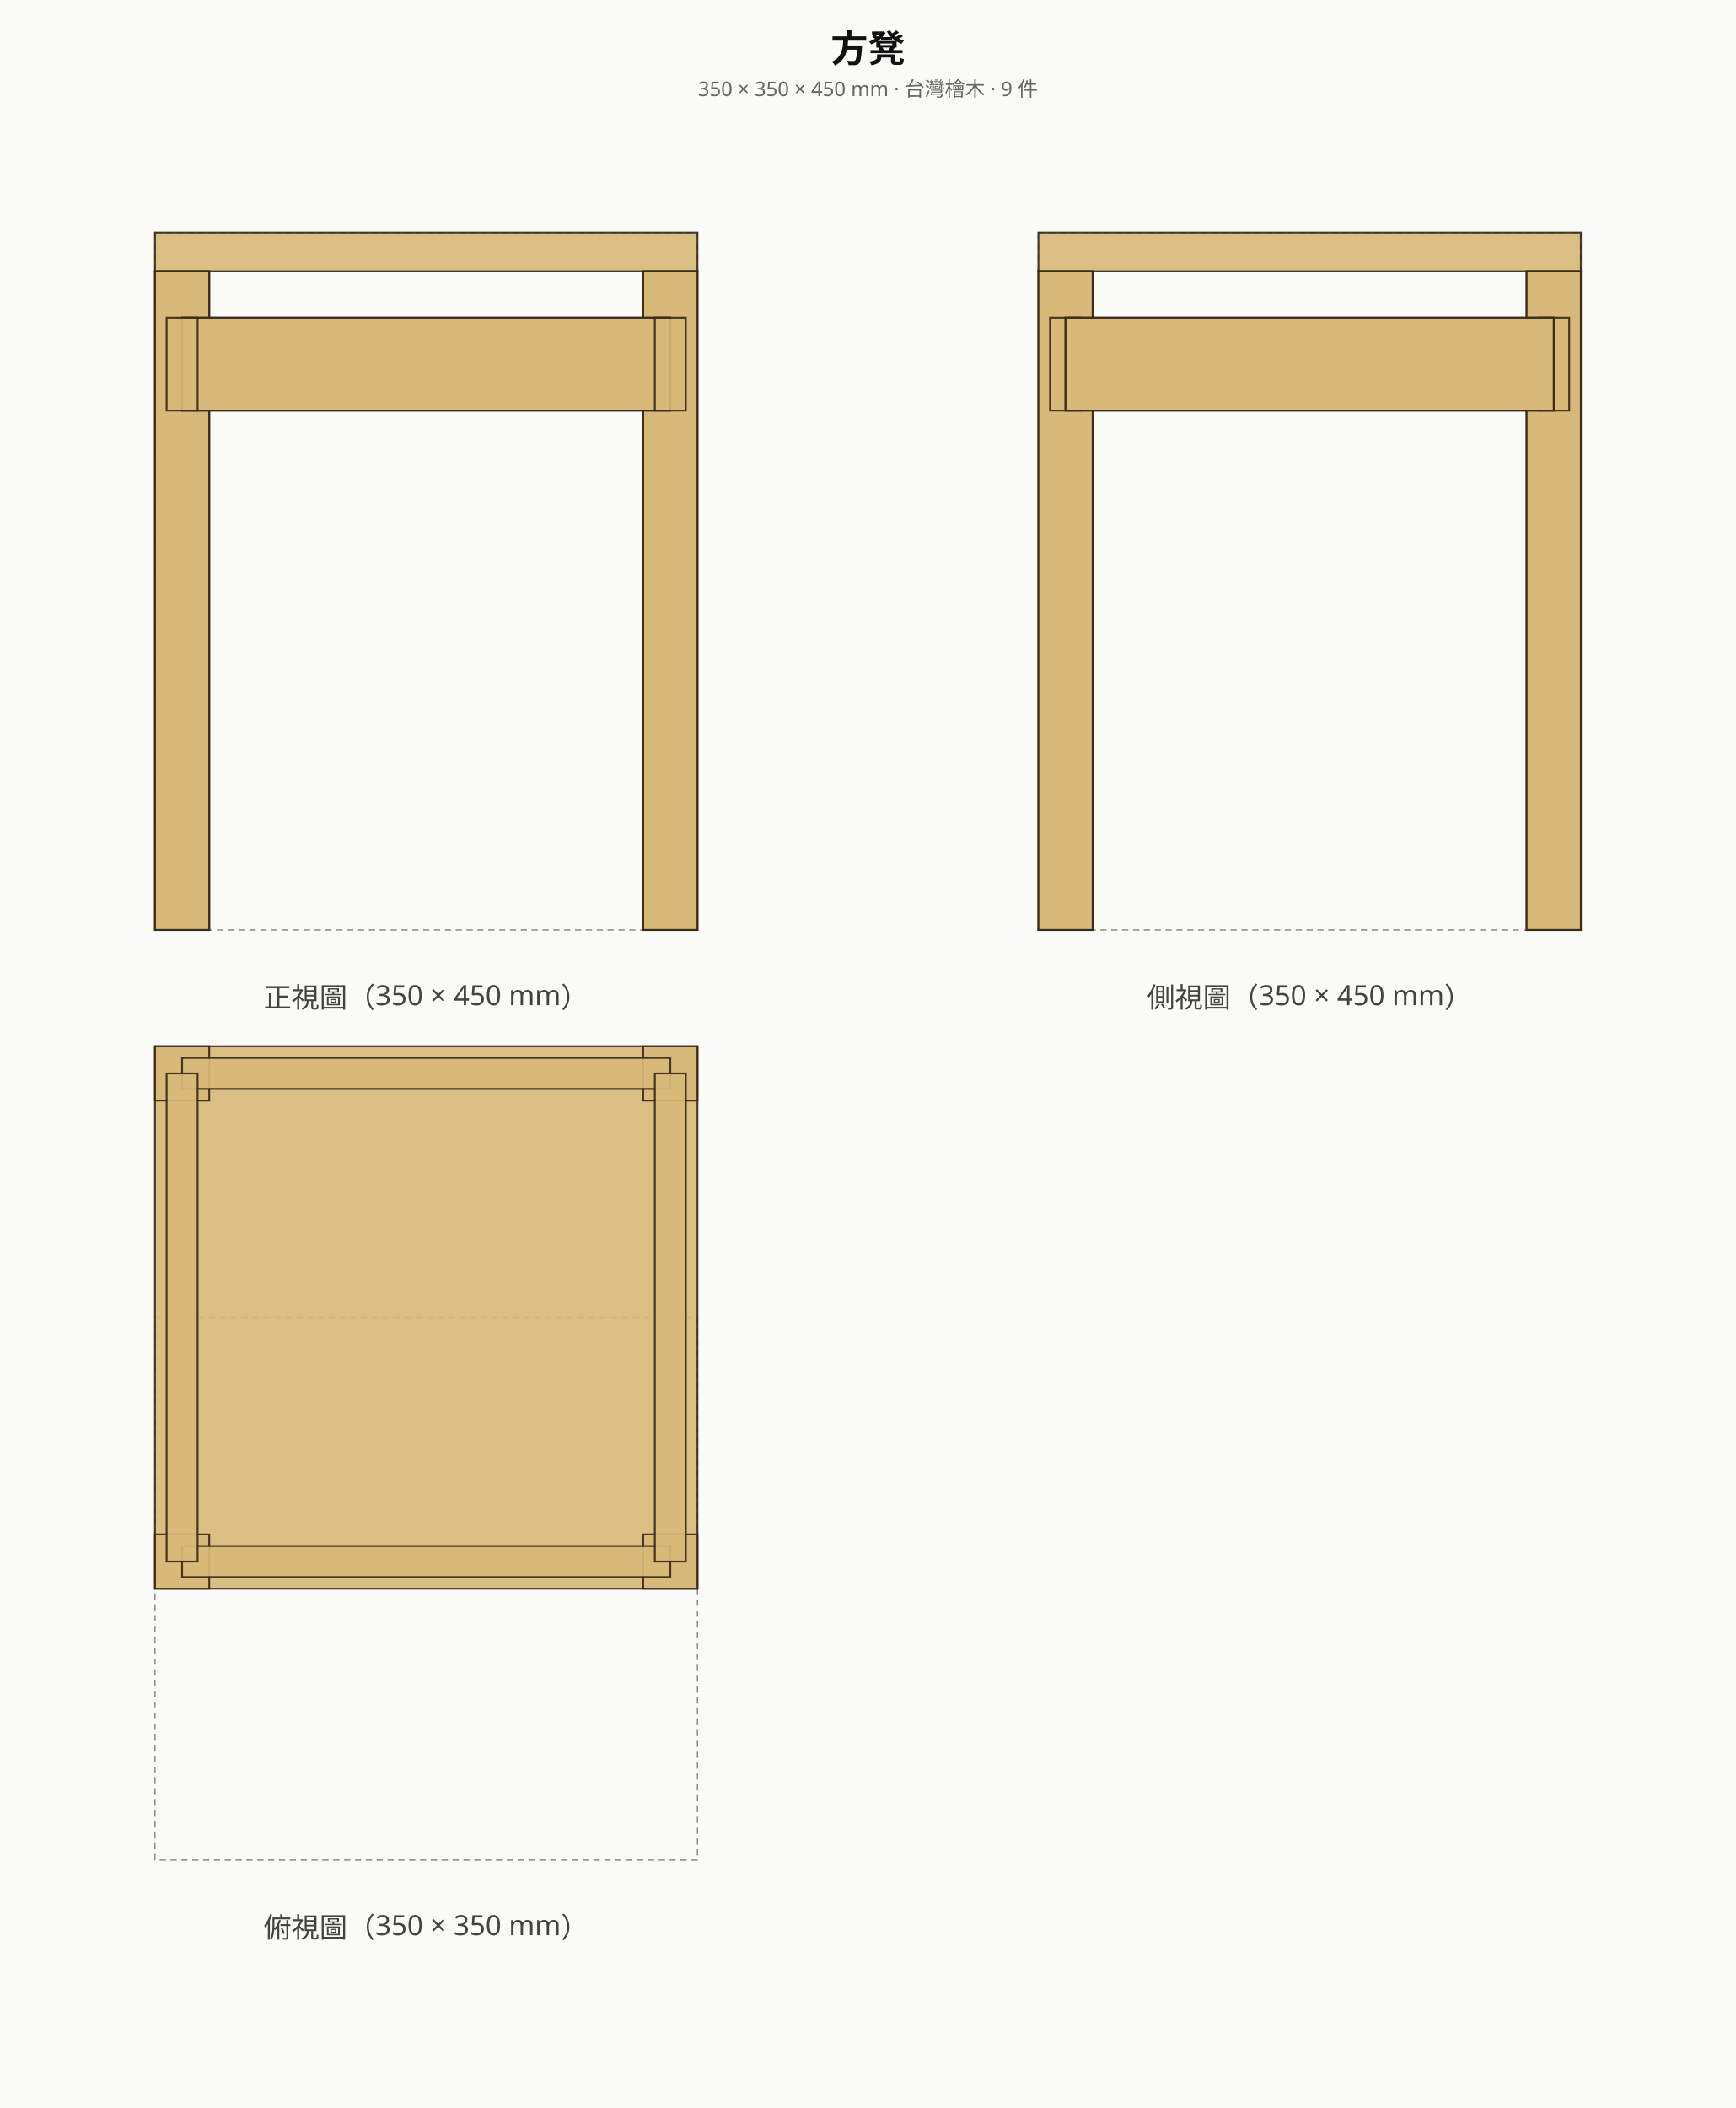
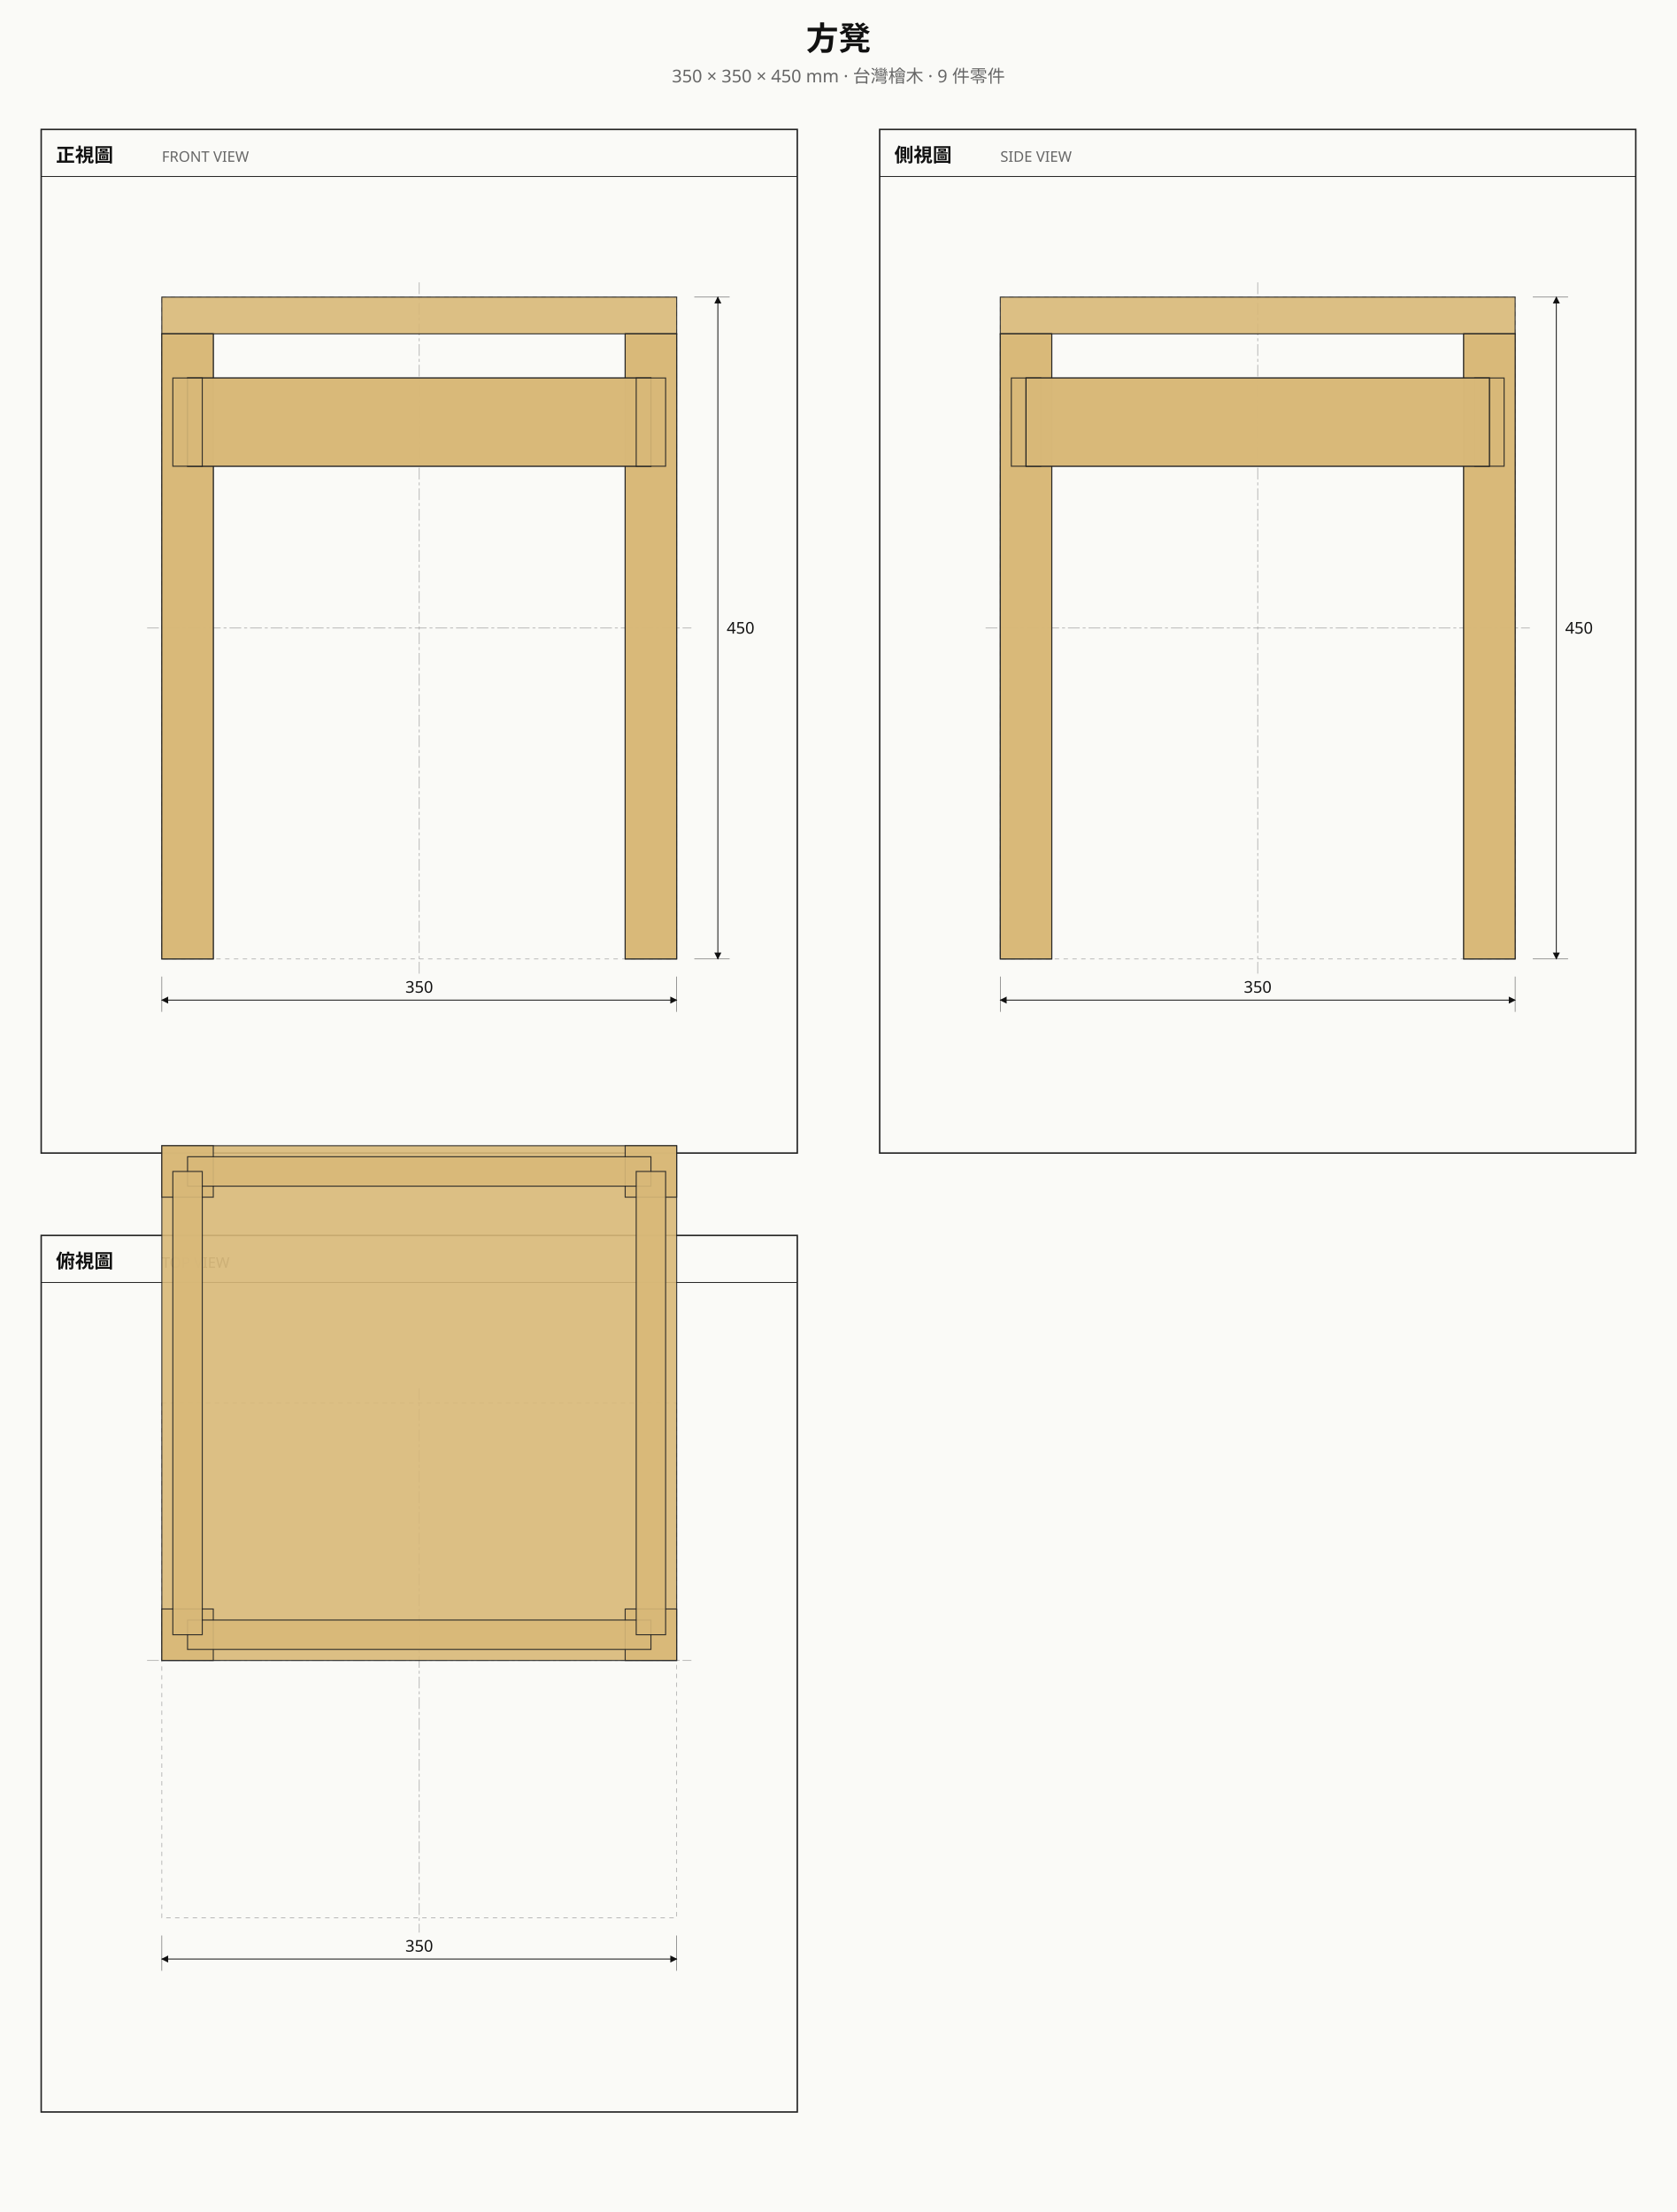
- <svg xmlns="http://www.w3.org/2000/svg" viewBox="-20 -50 1120 1360" width="1120" height="1360">
-   <rect x="-20" y="-50" width="1120" height="1360" fill="#fafaf7" />
-   <text x="540" y="-10" text-anchor="middle" font-size="24" font-weight="700" fill="#111" font-family="sans-serif">方凳</text>
-   <text x="540" y="12" text-anchor="middle" font-size="13" fill="#666" font-family="sans-serif">350 × 350 × 450 mm · 台灣檜木 · 9 件</text>
-   <g transform="translate(255, 100)">
-     <rect x="-175.0" y="0" width="350.0" height="450.0" fill="none" stroke="#888" stroke-dasharray="4 3" stroke-width="0.8" />
-     <rect x="-175.0" y="0.0" width="350.0" height="25.0" fill="#d8b878" stroke="#3a2a1a" stroke-width="1.2" opacity="0.92" />
-     <rect x="-175.0" y="25.0" width="35.0" height="425.0" fill="#d8b878" stroke="#3a2a1a" stroke-width="1.2" opacity="0.92" />
-     <rect x="140.0" y="25.0" width="35.0" height="425.0" fill="#d8b878" stroke="#3a2a1a" stroke-width="1.2" opacity="0.92" />
-     <rect x="-175.0" y="25.0" width="35.0" height="425.0" fill="#d8b878" stroke="#3a2a1a" stroke-width="1.2" opacity="0.92" />
-     <rect x="140.0" y="25.0" width="35.0" height="425.0" fill="#d8b878" stroke="#3a2a1a" stroke-width="1.2" opacity="0.92" />
-     <rect x="-157.5" y="55.0" width="315.0" height="60.0" fill="#d8b878" stroke="#3a2a1a" stroke-width="1.2" opacity="0.92" />
-     <rect x="-157.5" y="55.0" width="315.0" height="60.0" fill="#d8b878" stroke="#3a2a1a" stroke-width="1.2" opacity="0.92" />
-     <rect x="-167.5" y="55.0" width="20.0" height="60.0" fill="#d8b878" stroke="#3a2a1a" stroke-width="1.2" opacity="0.92" />
-     <rect x="147.5" y="55.0" width="20.0" height="60.0" fill="#d8b878" stroke="#3a2a1a" stroke-width="1.2" opacity="0.92" />
-     <text x="0" y="500.0" text-anchor="middle" font-size="18" fill="#444" font-family="sans-serif">正視圖（350 × 450 mm）</text>
-   </g>
-   <g transform="translate(825, 100)">
-     <rect x="-175.0" y="0" width="350.0" height="450.0" fill="none" stroke="#888" stroke-dasharray="4 3" stroke-width="0.8" />
-     <rect x="-175.0" y="0.0" width="350.0" height="25.0" fill="#d8b878" stroke="#3a2a1a" stroke-width="1.2" opacity="0.92" />
-     <rect x="-175.0" y="25.0" width="35.0" height="425.0" fill="#d8b878" stroke="#3a2a1a" stroke-width="1.2" opacity="0.92" />
-     <rect x="-175.0" y="25.0" width="35.0" height="425.0" fill="#d8b878" stroke="#3a2a1a" stroke-width="1.2" opacity="0.92" />
-     <rect x="140.0" y="25.0" width="35.0" height="425.0" fill="#d8b878" stroke="#3a2a1a" stroke-width="1.2" opacity="0.92" />
-     <rect x="140.0" y="25.0" width="35.0" height="425.0" fill="#d8b878" stroke="#3a2a1a" stroke-width="1.2" opacity="0.92" />
-     <rect x="-167.5" y="55.0" width="20.0" height="60.0" fill="#d8b878" stroke="#3a2a1a" stroke-width="1.2" opacity="0.92" />
-     <rect x="147.5" y="55.0" width="20.0" height="60.0" fill="#d8b878" stroke="#3a2a1a" stroke-width="1.2" opacity="0.92" />
-     <rect x="-157.5" y="55.0" width="315.0" height="60.0" fill="#d8b878" stroke="#3a2a1a" stroke-width="1.2" opacity="0.92" />
-     <rect x="-157.5" y="55.0" width="315.0" height="60.0" fill="#d8b878" stroke="#3a2a1a" stroke-width="1.2" opacity="0.92" />
-     <text x="0" y="500.0" text-anchor="middle" font-size="18" fill="#444" font-family="sans-serif">側視圖（350 × 450 mm）</text>
-   </g>
-   <g transform="translate(255, 800)">
-     <rect x="-175.0" y="0" width="350.0" height="350.0" fill="none" stroke="#888" stroke-dasharray="4 3" stroke-width="0.8" />
-     <rect x="-175.0" y="-175.0" width="350.0" height="350.0" fill="#d8b878" stroke="#3a2a1a" stroke-width="1.2" opacity="0.92" />
-     <rect x="-175.0" y="-175.0" width="35.0" height="35.0" fill="#d8b878" stroke="#3a2a1a" stroke-width="1.2" opacity="0.92" />
-     <rect x="140.0" y="-175.0" width="35.0" height="35.0" fill="#d8b878" stroke="#3a2a1a" stroke-width="1.2" opacity="0.92" />
-     <rect x="-175.0" y="140.0" width="35.0" height="35.0" fill="#d8b878" stroke="#3a2a1a" stroke-width="1.2" opacity="0.92" />
-     <rect x="140.0" y="140.0" width="35.0" height="35.0" fill="#d8b878" stroke="#3a2a1a" stroke-width="1.2" opacity="0.92" />
-     <rect x="-157.5" y="-167.5" width="315.0" height="20.0" fill="#d8b878" stroke="#3a2a1a" stroke-width="1.2" opacity="0.92" />
-     <rect x="-157.5" y="147.5" width="315.0" height="20.0" fill="#d8b878" stroke="#3a2a1a" stroke-width="1.2" opacity="0.92" />
-     <rect x="-167.5" y="-157.5" width="20.0" height="315.0" fill="#d8b878" stroke="#3a2a1a" stroke-width="1.2" opacity="0.92" />
-     <rect x="147.5" y="-157.5" width="20.0" height="315.0" fill="#d8b878" stroke="#3a2a1a" stroke-width="1.2" opacity="0.92" />
-     <text x="0" y="400.0" text-anchor="middle" font-size="18" fill="#444" font-family="sans-serif">俯視圖（350 × 350 mm）</text>
+ <svg xmlns="http://www.w3.org/2000/svg" viewBox="-20 -10 1140 1504" width="1140">
+   <defs>
+     <marker id="arr-front" viewBox="0 0 10 10" refX="9" refY="5" markerWidth="8" markerHeight="8" orient="auto-start-reverse">
+       <path d="M 0 0 L 10 5 L 0 10 z" fill="#111" />
+     </marker>
+     <marker id="arr-side" viewBox="0 0 10 10" refX="9" refY="5" markerWidth="8" markerHeight="8" orient="auto-start-reverse">
+       <path d="M 0 0 L 10 5 L 0 10 z" fill="#111" />
+     </marker>
+     <marker id="arr-top" viewBox="0 0 10 10" refX="9" refY="5" markerWidth="8" markerHeight="8" orient="auto-start-reverse">
+       <path d="M 0 0 L 10 5 L 0 10 z" fill="#111" />
+     </marker>
+   </defs>
+   <rect x="-20" y="-10" width="1140" height="1504" fill="#fafaf7" />
+   <text x="550" y="24" text-anchor="middle" font-size="22" font-weight="700" fill="#111" font-family="sans-serif">方凳</text>
+   <text x="550" y="46" text-anchor="middle" font-size="12" fill="#666" font-family="sans-serif">350 × 350 × 450 mm · 台灣檜木 · 9 件零件</text>
+   <g transform="translate(0, 70)">
+     <g transform="translate(265.0, 572.0)">
+       <rect x="-257.0" y="-564.0" width="514.0" height="696.0" fill="none" stroke="#222" stroke-width="1" />
+       <line x1="-257.0" y1="-532.0" x2="257.0" y2="-532.0" stroke="#222" stroke-width="0.6" />
+       <text x="-247.0" y="-542.0" font-size="13" font-weight="700" fill="#111" font-family="sans-serif">正視圖</text>
+       <text x="-175.0" y="-542.0" font-size="10" fill="#666" font-family="sans-serif">FRONT VIEW</text>
+       <g stroke="#888" stroke-width="0.5" stroke-dasharray="8 2 2 2" opacity="0.7">
+         <line x1="0" y1="-460.0" x2="0" y2="10.0" />
+         <line x1="-185.0" y1="-225.0" x2="185.0" y2="-225.0" />
+       </g>
+       <rect x="-175.0" y="-450.0" width="350.0" height="450.0" fill="none" stroke="#999" stroke-dasharray="3 3" stroke-width="0.5" opacity="0.8" />
+       <rect x="-175.0" y="-450.0" width="350.0" height="25.0" fill="#d8b878" stroke="#222" stroke-width="0.7" opacity="0.9" />
+       <rect x="-175.0" y="-425.0" width="35.0" height="425.0" fill="#d8b878" stroke="#222" stroke-width="0.7" opacity="0.9" />
+       <rect x="140.0" y="-425.0" width="35.0" height="425.0" fill="#d8b878" stroke="#222" stroke-width="0.7" opacity="0.9" />
+       <rect x="-175.0" y="-425.0" width="35.0" height="425.0" fill="#d8b878" stroke="#222" stroke-width="0.7" opacity="0.9" />
+       <rect x="140.0" y="-425.0" width="35.0" height="425.0" fill="#d8b878" stroke="#222" stroke-width="0.7" opacity="0.9" />
+       <rect x="-157.5" y="-395.0" width="315.0" height="60.0" fill="#d8b878" stroke="#222" stroke-width="0.7" opacity="0.9" />
+       <rect x="-157.5" y="-395.0" width="315.0" height="60.0" fill="#d8b878" stroke="#222" stroke-width="0.7" opacity="0.9" />
+       <rect x="-167.5" y="-395.0" width="20.0" height="60.0" fill="#d8b878" stroke="#222" stroke-width="0.7" opacity="0.9" />
+       <rect x="147.5" y="-395.0" width="20.0" height="60.0" fill="#d8b878" stroke="#222" stroke-width="0.7" opacity="0.9" />
+       <g stroke="#111" fill="#111" stroke-width="0.6" font-family="sans-serif">
+         <line x1="-175.0" y1="12.0" x2="-175.0" y2="36.0" stroke-width="0.4" stroke="#666" />
+         <line x1="175.0" y1="12.0" x2="175.0" y2="36.0" stroke-width="0.4" stroke="#666" />
+         <line x1="-175.0" y1="28.0" x2="175.0" y2="28.0" marker-start="url(#arr-front)" marker-end="url(#arr-front)" />
+         <text x="0" y="23.0" text-anchor="middle" font-size="11" stroke="none">350</text>
+       </g>
+       <g stroke="#111" fill="#111" stroke-width="0.6" font-family="sans-serif">
+         <line x1="187.0" y1="-450.0" x2="211.0" y2="-450.0" stroke-width="0.4" stroke="#666" />
+         <line x1="187.0" y1="0" x2="211.0" y2="0" stroke-width="0.4" stroke="#666" />
+         <line x1="203.0" y1="-450.0" x2="203.0" y2="0" marker-start="url(#arr-front)" marker-end="url(#arr-front)" />
+         <text x="209.0" y="-225.0" text-anchor="start" dominant-baseline="middle" font-size="11" stroke="none">450</text>
+       </g>
+     </g>
+     <g transform="translate(570, 0)">
+       <g transform="translate(265.0, 572.0)">
+         <rect x="-257.0" y="-564.0" width="514.0" height="696.0" fill="none" stroke="#222" stroke-width="1" />
+         <line x1="-257.0" y1="-532.0" x2="257.0" y2="-532.0" stroke="#222" stroke-width="0.6" />
+         <text x="-247.0" y="-542.0" font-size="13" font-weight="700" fill="#111" font-family="sans-serif">側視圖</text>
+         <text x="-175.0" y="-542.0" font-size="10" fill="#666" font-family="sans-serif">SIDE VIEW</text>
+         <g stroke="#888" stroke-width="0.5" stroke-dasharray="8 2 2 2" opacity="0.7">
+           <line x1="0" y1="-460.0" x2="0" y2="10.0" />
+           <line x1="-185.0" y1="-225.0" x2="185.0" y2="-225.0" />
+         </g>
+         <rect x="-175.0" y="-450.0" width="350.0" height="450.0" fill="none" stroke="#999" stroke-dasharray="3 3" stroke-width="0.5" opacity="0.8" />
+         <rect x="-175.0" y="-450.0" width="350.0" height="25.0" fill="#d8b878" stroke="#222" stroke-width="0.7" opacity="0.9" />
+         <rect x="-175.0" y="-425.0" width="35.0" height="425.0" fill="#d8b878" stroke="#222" stroke-width="0.7" opacity="0.9" />
+         <rect x="-175.0" y="-425.0" width="35.0" height="425.0" fill="#d8b878" stroke="#222" stroke-width="0.7" opacity="0.9" />
+         <rect x="140.0" y="-425.0" width="35.0" height="425.0" fill="#d8b878" stroke="#222" stroke-width="0.7" opacity="0.9" />
+         <rect x="140.0" y="-425.0" width="35.0" height="425.0" fill="#d8b878" stroke="#222" stroke-width="0.7" opacity="0.9" />
+         <rect x="-167.5" y="-395.0" width="20.0" height="60.0" fill="#d8b878" stroke="#222" stroke-width="0.7" opacity="0.9" />
+         <rect x="147.5" y="-395.0" width="20.0" height="60.0" fill="#d8b878" stroke="#222" stroke-width="0.7" opacity="0.9" />
+         <rect x="-157.5" y="-395.0" width="315.0" height="60.0" fill="#d8b878" stroke="#222" stroke-width="0.7" opacity="0.9" />
+         <rect x="-157.5" y="-395.0" width="315.0" height="60.0" fill="#d8b878" stroke="#222" stroke-width="0.7" opacity="0.9" />
+         <g stroke="#111" fill="#111" stroke-width="0.6" font-family="sans-serif">
+           <line x1="-175.0" y1="12.0" x2="-175.0" y2="36.0" stroke-width="0.4" stroke="#666" />
+           <line x1="175.0" y1="12.0" x2="175.0" y2="36.0" stroke-width="0.4" stroke="#666" />
+           <line x1="-175.0" y1="28.0" x2="175.0" y2="28.0" marker-start="url(#arr-side)" marker-end="url(#arr-side)" />
+           <text x="0" y="23.0" text-anchor="middle" font-size="11" stroke="none">350</text>
+         </g>
+         <g stroke="#111" fill="#111" stroke-width="0.6" font-family="sans-serif">
+           <line x1="187.0" y1="-450.0" x2="211.0" y2="-450.0" stroke-width="0.4" stroke="#666" />
+           <line x1="187.0" y1="0" x2="211.0" y2="0" stroke-width="0.4" stroke="#666" />
+           <line x1="203.0" y1="-450.0" x2="203.0" y2="0" marker-start="url(#arr-side)" marker-end="url(#arr-side)" />
+           <text x="209.0" y="-225.0" text-anchor="start" dominant-baseline="middle" font-size="11" stroke="none">450</text>
+         </g>
+       </g>
+     </g>
+     <g transform="translate(0, 752)">
+       <g transform="translate(265.0, 122.0)">
+         <rect x="-257.0" y="-114.0" width="514.0" height="596.0" fill="none" stroke="#222" stroke-width="1" />
+         <line x1="-257.0" y1="-82.0" x2="257.0" y2="-82.0" stroke="#222" stroke-width="0.6" />
+         <text x="-247.0" y="-92.0" font-size="13" font-weight="700" fill="#111" font-family="sans-serif">俯視圖</text>
+         <text x="-175.0" y="-92.0" font-size="10" fill="#666" font-family="sans-serif">TOP VIEW</text>
+         <g stroke="#888" stroke-width="0.5" stroke-dasharray="8 2 2 2" opacity="0.7">
+           <line x1="0" y1="-10.0" x2="0" y2="360.0" />
+           <line x1="-185.0" y1="175.0" x2="185.0" y2="175.0" />
+         </g>
+         <rect x="-175.0" y="0.0" width="350.0" height="350.0" fill="none" stroke="#999" stroke-dasharray="3 3" stroke-width="0.5" opacity="0.8" />
+         <rect x="-175.0" y="-175.0" width="350.0" height="350.0" fill="#d8b878" stroke="#222" stroke-width="0.7" opacity="0.9" />
+         <rect x="-175.0" y="-175.0" width="35.0" height="35.0" fill="#d8b878" stroke="#222" stroke-width="0.7" opacity="0.9" />
+         <rect x="140.0" y="-175.0" width="35.0" height="35.0" fill="#d8b878" stroke="#222" stroke-width="0.7" opacity="0.9" />
+         <rect x="-175.0" y="140.0" width="35.0" height="35.0" fill="#d8b878" stroke="#222" stroke-width="0.7" opacity="0.9" />
+         <rect x="140.0" y="140.0" width="35.0" height="35.0" fill="#d8b878" stroke="#222" stroke-width="0.7" opacity="0.9" />
+         <rect x="-157.5" y="-167.5" width="315.0" height="20.0" fill="#d8b878" stroke="#222" stroke-width="0.7" opacity="0.9" />
+         <rect x="-157.5" y="147.5" width="315.0" height="20.0" fill="#d8b878" stroke="#222" stroke-width="0.7" opacity="0.9" />
+         <rect x="-167.5" y="-157.5" width="20.0" height="315.0" fill="#d8b878" stroke="#222" stroke-width="0.7" opacity="0.9" />
+         <rect x="147.5" y="-157.5" width="20.0" height="315.0" fill="#d8b878" stroke="#222" stroke-width="0.7" opacity="0.9" />
+         <g stroke="#111" fill="#111" stroke-width="0.6" font-family="sans-serif">
+           <line x1="-175.0" y1="362.0" x2="-175.0" y2="386.0" stroke-width="0.4" stroke="#666" />
+           <line x1="175.0" y1="362.0" x2="175.0" y2="386.0" stroke-width="0.4" stroke="#666" />
+           <line x1="-175.0" y1="378.0" x2="175.0" y2="378.0" marker-start="url(#arr-top)" marker-end="url(#arr-top)" />
+           <text x="0" y="373.0" text-anchor="middle" font-size="11" stroke="none">350</text>
+         </g>
+       </g>
+     </g>
  </g>
</svg>
